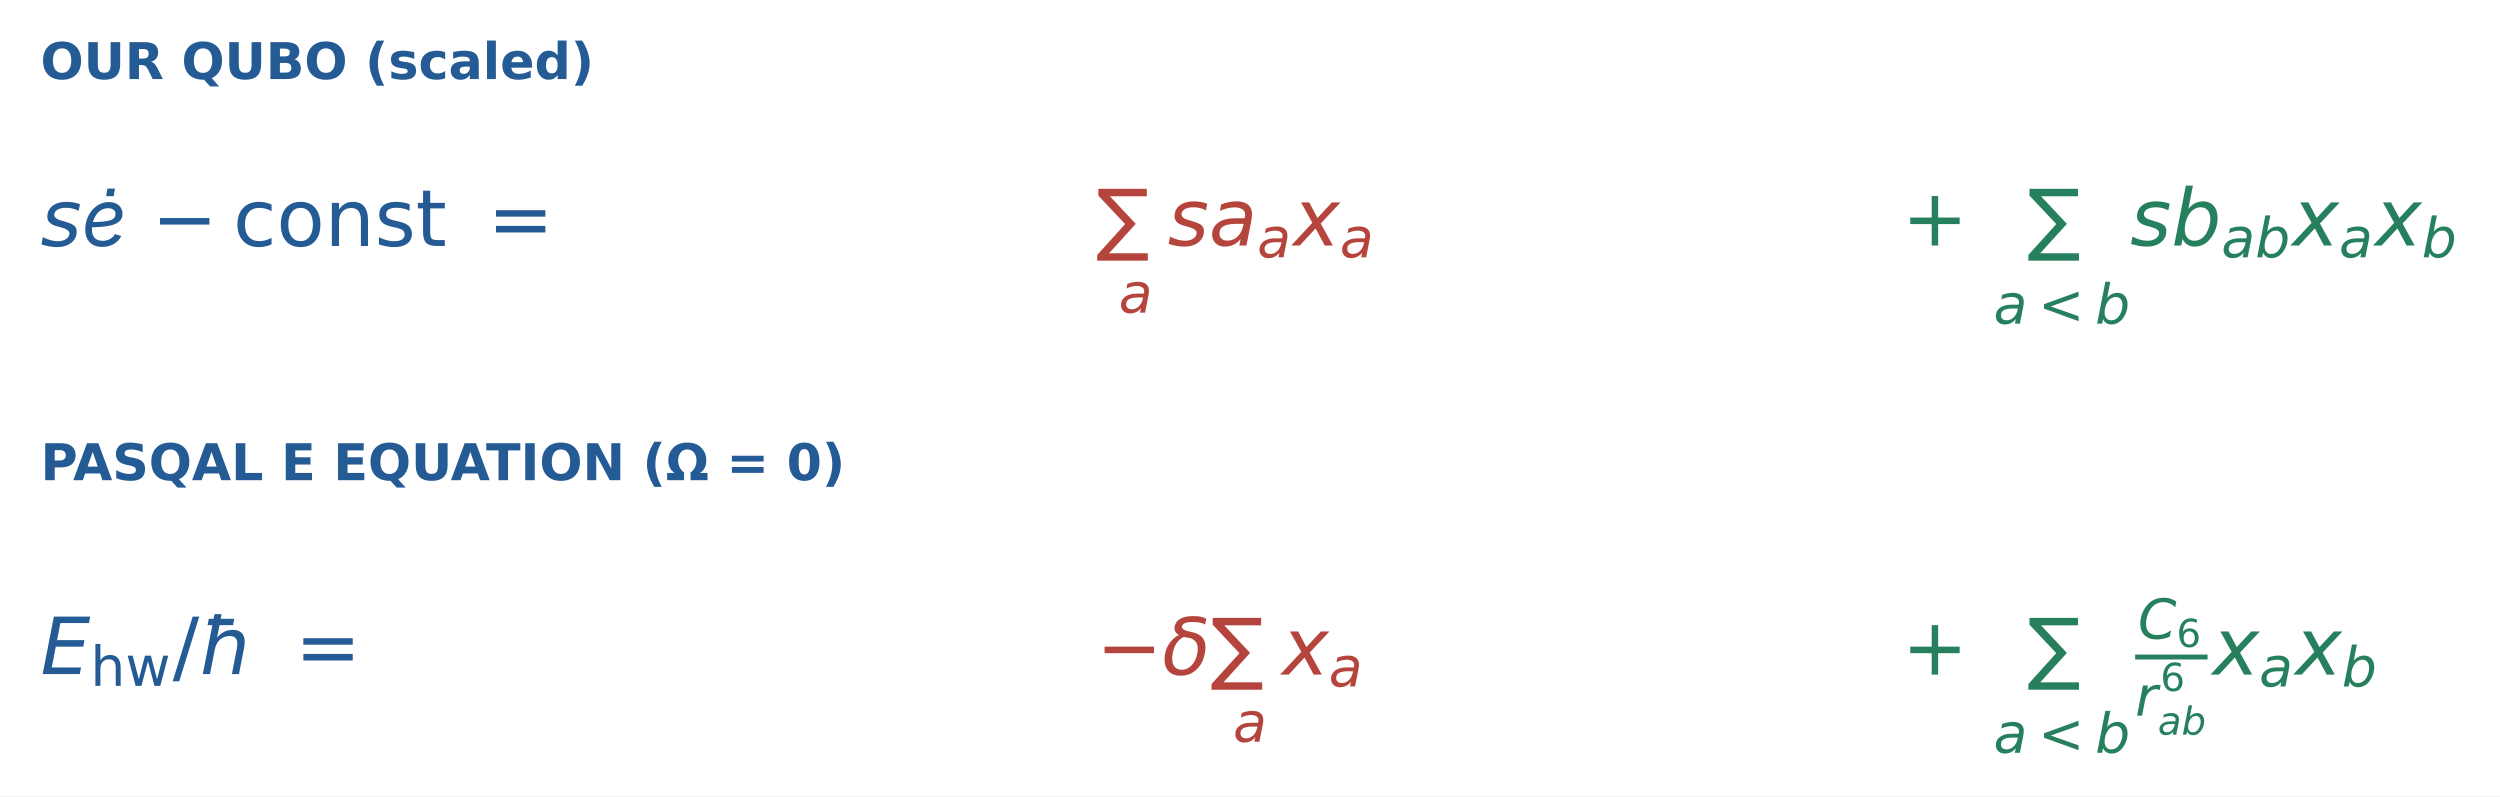
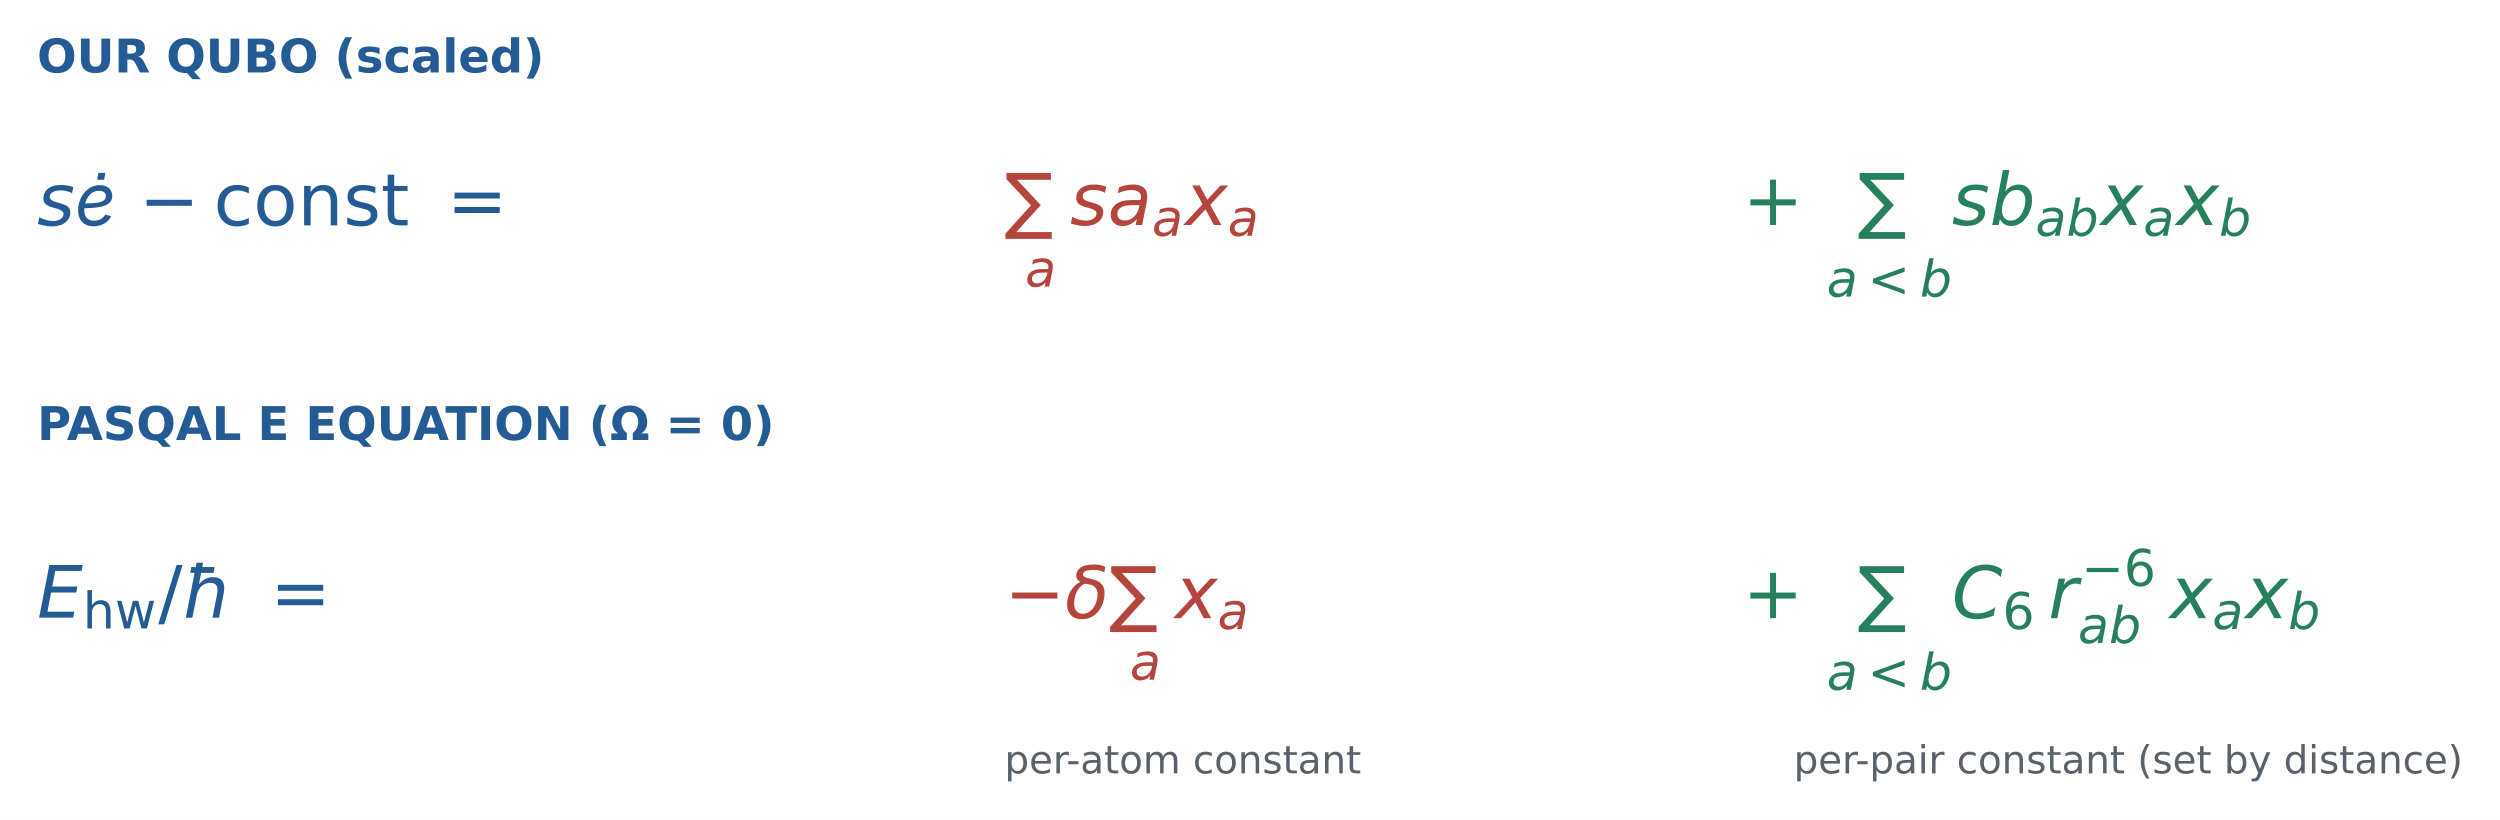
- <svg xmlns="http://www.w3.org/2000/svg" width="887.648pt" height="282.725pt" viewBox="0 0 887.648 282.725" version="1.1">
+ <svg xmlns="http://www.w3.org/2000/svg" width="968.7pt" height="317.665pt" viewBox="0 0 968.7 317.665" version="1.1">
  <defs>
    <style type="text/css">*{stroke-linejoin: round; stroke-linecap: butt}</style>
  </defs>
  <g id="figure_1">
    <g id="patch_1">
-       <path d="M 0 282.725  L 887.648 282.725  L 887.648 0  L 0 0  z " style="fill: #ffffff" />
+       <path d="M 0 317.665  L 968.7 317.665  L 968.7 0  L 0 0  z " style="fill: #ffffff" />
    </g>
    <g id="text_1">
      <text style="font-weight: 700; font-size: 18px; font-family: 'DejaVu Sans'; text-anchor: start; fill: #245b94" x="14.4" y="28.077" transform="rotate(-0 14.4 28.07719)">OUR QUBO (scaled)</text>
    </g>
    <g id="text_2">
      <g style="fill: #245b94" transform="translate(14.4 87.69319)">
        <text>
          <tspan x="0" y="-0.344" style="font-style: oblique; font-size: 28px; font-family: 'DejaVu Sans'; fill: #245b94">s</tspan>
          <tspan x="14.588" y="-0.344" style="font-style: italic; font-size: 28px; font-family: 'STIXNonUnicode'; fill: #245b94"></tspan>
          <tspan x="39.447" y="-0.344" style="font-size: 28px; font-family: 'DejaVu Sans'; fill: #245b94">−</tspan>
          <tspan x="68.363" y="-0.344" style="font-size: 28px; font-family: 'DejaVu Sans'; fill: #245b94">c</tspan>
          <tspan x="83.758" y="-0.344" style="font-size: 28px; font-family: 'DejaVu Sans'; fill: #245b94">o</tspan>
          <tspan x="100.888" y="-0.344" style="font-size: 28px; font-family: 'DejaVu Sans'; fill: #245b94">n</tspan>
          <tspan x="118.635" y="-0.344" style="font-size: 28px; font-family: 'DejaVu Sans'; fill: #245b94">s</tspan>
          <tspan x="133.222" y="-0.344" style="font-size: 28px; font-family: 'DejaVu Sans'; fill: #245b94">t</tspan>
          <tspan x="158.748" y="-0.344" style="font-size: 28px; font-family: 'DejaVu Sans'; fill: #245b94">=</tspan>
        </text>
      </g>
    </g>
    <g id="text_3">
      <g style="fill: #b5443c" transform="translate(389.232 87.69319)">
        <text>
          <tspan x="0" y="-0.516" style="font-size: 28px; font-family: 'DejaVu Sans Display'; fill: #b5443c">∑</tspan>
          <tspan x="8" y="23.325" style="font-style: oblique; font-size: 19.6px; font-family: 'DejaVu Sans'; fill: #b5443c">a</tspan>
          <tspan x="57.152" y="3.684" style="font-style: oblique; font-size: 19.6px; font-family: 'DejaVu Sans'; fill: #b5443c">a</tspan>
          <tspan x="86.499" y="3.684" style="font-style: oblique; font-size: 19.6px; font-family: 'DejaVu Sans'; fill: #b5443c">a</tspan>
          <tspan x="25.406" y="-0.516" style="font-style: oblique; font-size: 28px; font-family: 'DejaVu Sans'; fill: #b5443c">s</tspan>
          <tspan x="39.994" y="-0.516" style="font-style: oblique; font-size: 28px; font-family: 'DejaVu Sans'; fill: #b5443c">a</tspan>
          <tspan x="69.929" y="-0.516" style="font-style: oblique; font-size: 28px; font-family: 'DejaVu Sans'; fill: #b5443c">x</tspan>
        </text>
      </g>
    </g>
    <g id="text_4">
      <g style="fill: #26805d" transform="translate(675.288 87.69319)">
        <text>
          <tspan x="0" y="-0.516" style="font-size: 28px; font-family: 'DejaVu Sans'; fill: #26805d">+</tspan>
          <tspan x="44.553" y="-0.516" style="font-size: 28px; font-family: 'DejaVu Sans Display'; fill: #26805d">∑</tspan>
          <tspan x="32.553" y="27.241" style="font-style: oblique; font-size: 19.6px; font-family: 'DejaVu Sans'; fill: #26805d">a</tspan>
          <tspan x="68.623" y="27.241" style="font-style: oblique; font-size: 19.6px; font-family: 'DejaVu Sans'; fill: #26805d">b</tspan>
          <tspan x="113.426" y="3.684" style="font-style: oblique; font-size: 19.6px; font-family: 'DejaVu Sans'; fill: #26805d">a</tspan>
          <tspan x="125.437" y="3.684" style="font-style: oblique; font-size: 19.6px; font-family: 'DejaVu Sans'; fill: #26805d">b</tspan>
          <tspan x="155.214" y="3.684" style="font-style: oblique; font-size: 19.6px; font-family: 'DejaVu Sans'; fill: #26805d">a</tspan>
          <tspan x="184.561" y="3.684" style="font-style: oblique; font-size: 19.6px; font-family: 'DejaVu Sans'; fill: #26805d">b</tspan>
          <tspan x="48.382" y="27.241" style="font-size: 19.6px; font-family: 'DejaVu Sans'; fill: #26805d">&lt;</tspan>
          <tspan x="81.065" y="-0.516" style="font-style: oblique; font-size: 28px; font-family: 'DejaVu Sans'; fill: #26805d">s</tspan>
          <tspan x="95.652" y="-0.516" style="font-style: oblique; font-size: 28px; font-family: 'DejaVu Sans'; fill: #26805d">b</tspan>
          <tspan x="138.644" y="-0.516" style="font-style: oblique; font-size: 28px; font-family: 'DejaVu Sans'; fill: #26805d">x</tspan>
          <tspan x="167.99" y="-0.516" style="font-style: oblique; font-size: 28px; font-family: 'DejaVu Sans'; fill: #26805d">x</tspan>
        </text>
      </g>
    </g>
    <g id="text_5">
      <text style="font-weight: 700; font-size: 18px; font-family: 'DejaVu Sans'; text-anchor: start; fill: #245b94" x="14.4" y="170.493" transform="rotate(-0 14.4 170.4932)">PASQAL E EQUATION (Ω = 0)</text>
    </g>
    <g id="text_6">
      <g style="fill: #245b94" transform="translate(14.4 240.0452)">
        <text>
          <tspan x="0" y="-0.719" style="font-style: oblique; font-size: 28px; font-family: 'DejaVu Sans'; fill: #245b94">E</tspan>
          <tspan x="56.343" y="-0.719" style="font-style: oblique; font-size: 28px; font-family: 'DejaVu Sans'; fill: #245b94">ħ</tspan>
          <tspan x="17.691" y="3.481" style="font-size: 19.6px; font-family: 'DejaVu Sans'; fill: #245b94">h</tspan>
          <tspan x="30.114" y="3.481" style="font-size: 19.6px; font-family: 'DejaVu Sans'; fill: #245b94">w</tspan>
          <tspan x="46.91" y="-0.719" style="font-size: 28px; font-family: 'DejaVu Sans'; fill: #245b94">/</tspan>
          <tspan x="90.345" y="-0.719" style="font-size: 28px; font-family: 'DejaVu Sans'; fill: #245b94">=</tspan>
        </text>
      </g>
    </g>
    <g id="text_7">
      <g style="fill: #b5443c" transform="translate(389.232 240.0452)">
        <text>
          <tspan x="0" y="-0.516" style="font-size: 28px; font-family: 'DejaVu Sans'; fill: #b5443c">−</tspan>
          <tspan x="23.461" y="-0.516" style="font-style: oblique; font-size: 28px; font-family: 'DejaVu Sans'; fill: #b5443c">δ</tspan>
          <tspan x="65.998" y="-0.516" style="font-style: oblique; font-size: 28px; font-family: 'DejaVu Sans'; fill: #b5443c">x</tspan>
          <tspan x="40.592" y="-0.516" style="font-size: 28px; font-family: 'DejaVu Sans Display'; fill: #b5443c">∑</tspan>
          <tspan x="48.592" y="23.325" style="font-style: oblique; font-size: 19.6px; font-family: 'DejaVu Sans'; fill: #b5443c">a</tspan>
          <tspan x="82.568" y="3.684" style="font-style: oblique; font-size: 19.6px; font-family: 'DejaVu Sans'; fill: #b5443c">a</tspan>
        </text>
      </g>
    </g>
    <g id="text_8">
      <g style="fill: #26805d" transform="translate(675.288 240.0452)">
        <text>
          <tspan x="0" y="-0.516" style="font-size: 28px; font-family: 'DejaVu Sans'; fill: #26805d">+</tspan>
          <tspan x="44.553" y="-0.516" style="font-size: 28px; font-family: 'DejaVu Sans Display'; fill: #26805d">∑</tspan>
          <tspan x="32.553" y="27.241" style="font-style: oblique; font-size: 19.6px; font-family: 'DejaVu Sans'; fill: #26805d">a</tspan>
          <tspan x="68.623" y="27.241" style="font-style: oblique; font-size: 19.6px; font-family: 'DejaVu Sans'; fill: #26805d">b</tspan>
-           <tspan x="82.815" y="14.059" style="font-style: oblique; font-size: 19.6px; font-family: 'DejaVu Sans'; fill: #26805d">r</tspan>
-           <tspan x="83.815" y="-13.272" style="font-style: oblique; font-size: 19.6px; font-family: 'DejaVu Sans'; fill: #26805d">C</tspan>
-           <tspan x="126.846" y="3.684" style="font-style: oblique; font-size: 19.6px; font-family: 'DejaVu Sans'; fill: #26805d">a</tspan>
-           <tspan x="156.192" y="3.684" style="font-style: oblique; font-size: 19.6px; font-family: 'DejaVu Sans'; fill: #26805d">b</tspan>
+           <tspan x="129.909" y="9.131" style="font-style: oblique; font-size: 19.6px; font-family: 'DejaVu Sans'; fill: #26805d">a</tspan>
+           <tspan x="141.92" y="9.131" style="font-style: oblique; font-size: 19.6px; font-family: 'DejaVu Sans'; fill: #26805d">b</tspan>
+           <tspan x="181.987" y="3.684" style="font-style: oblique; font-size: 19.6px; font-family: 'DejaVu Sans'; fill: #26805d">a</tspan>
+           <tspan x="211.333" y="3.684" style="font-style: oblique; font-size: 19.6px; font-family: 'DejaVu Sans'; fill: #26805d">b</tspan>
          <tspan x="48.382" y="27.241" style="font-size: 19.6px; font-family: 'DejaVu Sans'; fill: #26805d">&lt;</tspan>
-           <tspan x="91.785" y="5.292" style="font-size: 13.72px; font-family: 'DejaVu Sans'; fill: #26805d">6</tspan>
-           <tspan x="97.5" y="-10.332" style="font-size: 13.72px; font-family: 'DejaVu Sans'; fill: #26805d">6</tspan>
-           <tspan x="90.873" y="20.811" style="font-style: oblique; font-size: 13.72px; font-family: 'DejaVu Sans'; fill: #26805d">a</tspan>
-           <tspan x="99.28" y="20.811" style="font-style: oblique; font-size: 13.72px; font-family: 'DejaVu Sans'; fill: #26805d">b</tspan>
-           <tspan x="110.275" y="-0.516" style="font-style: oblique; font-size: 28px; font-family: 'DejaVu Sans'; fill: #26805d">x</tspan>
-           <tspan x="139.622" y="-0.516" style="font-style: oblique; font-size: 28px; font-family: 'DejaVu Sans'; fill: #26805d">x</tspan>
+           <tspan x="100.615" y="3.684" style="font-size: 19.6px; font-family: 'DejaVu Sans'; fill: #26805d">6</tspan>
+           <tspan x="131.212" y="-13.039" style="font-size: 19.6px; font-family: 'DejaVu Sans'; fill: #26805d">−</tspan>
+           <tspan x="147.634" y="-13.039" style="font-size: 19.6px; font-family: 'DejaVu Sans'; fill: #26805d">6</tspan>
+           <tspan x="81.065" y="-0.516" style="font-style: oblique; font-size: 28px; font-family: 'DejaVu Sans'; fill: #26805d">C</tspan>
+           <tspan x="118.397" y="-0.516" style="font-style: oblique; font-size: 28px; font-family: 'DejaVu Sans'; fill: #26805d">r</tspan>
+           <tspan x="165.416" y="-0.516" style="font-style: oblique; font-size: 28px; font-family: 'DejaVu Sans'; fill: #26805d">x</tspan>
+           <tspan x="194.763" y="-0.516" style="font-style: oblique; font-size: 28px; font-family: 'DejaVu Sans'; fill: #26805d">x</tspan>
        </text>
-         <rect x="82.815" y="-7.641" width="25.711" height="1.75" />
      </g>
+     </g>
+     <g id="text_9">
+       <text style="font-size: 15px; font-family: 'DejaVu Sans'; text-anchor: start; fill: #59616a" x="389.232" y="299.661" transform="rotate(-0 389.232 299.6612)">per-atom constant</text>
+     </g>
+     <g id="text_10">
+       <text style="font-size: 15px; font-family: 'DejaVu Sans'; text-anchor: start; fill: #59616a" x="695.016" y="299.661" transform="rotate(-0 695.016 299.6612)">per-pair constant (set by distance)</text>
    </g>
  </g>
</svg>
